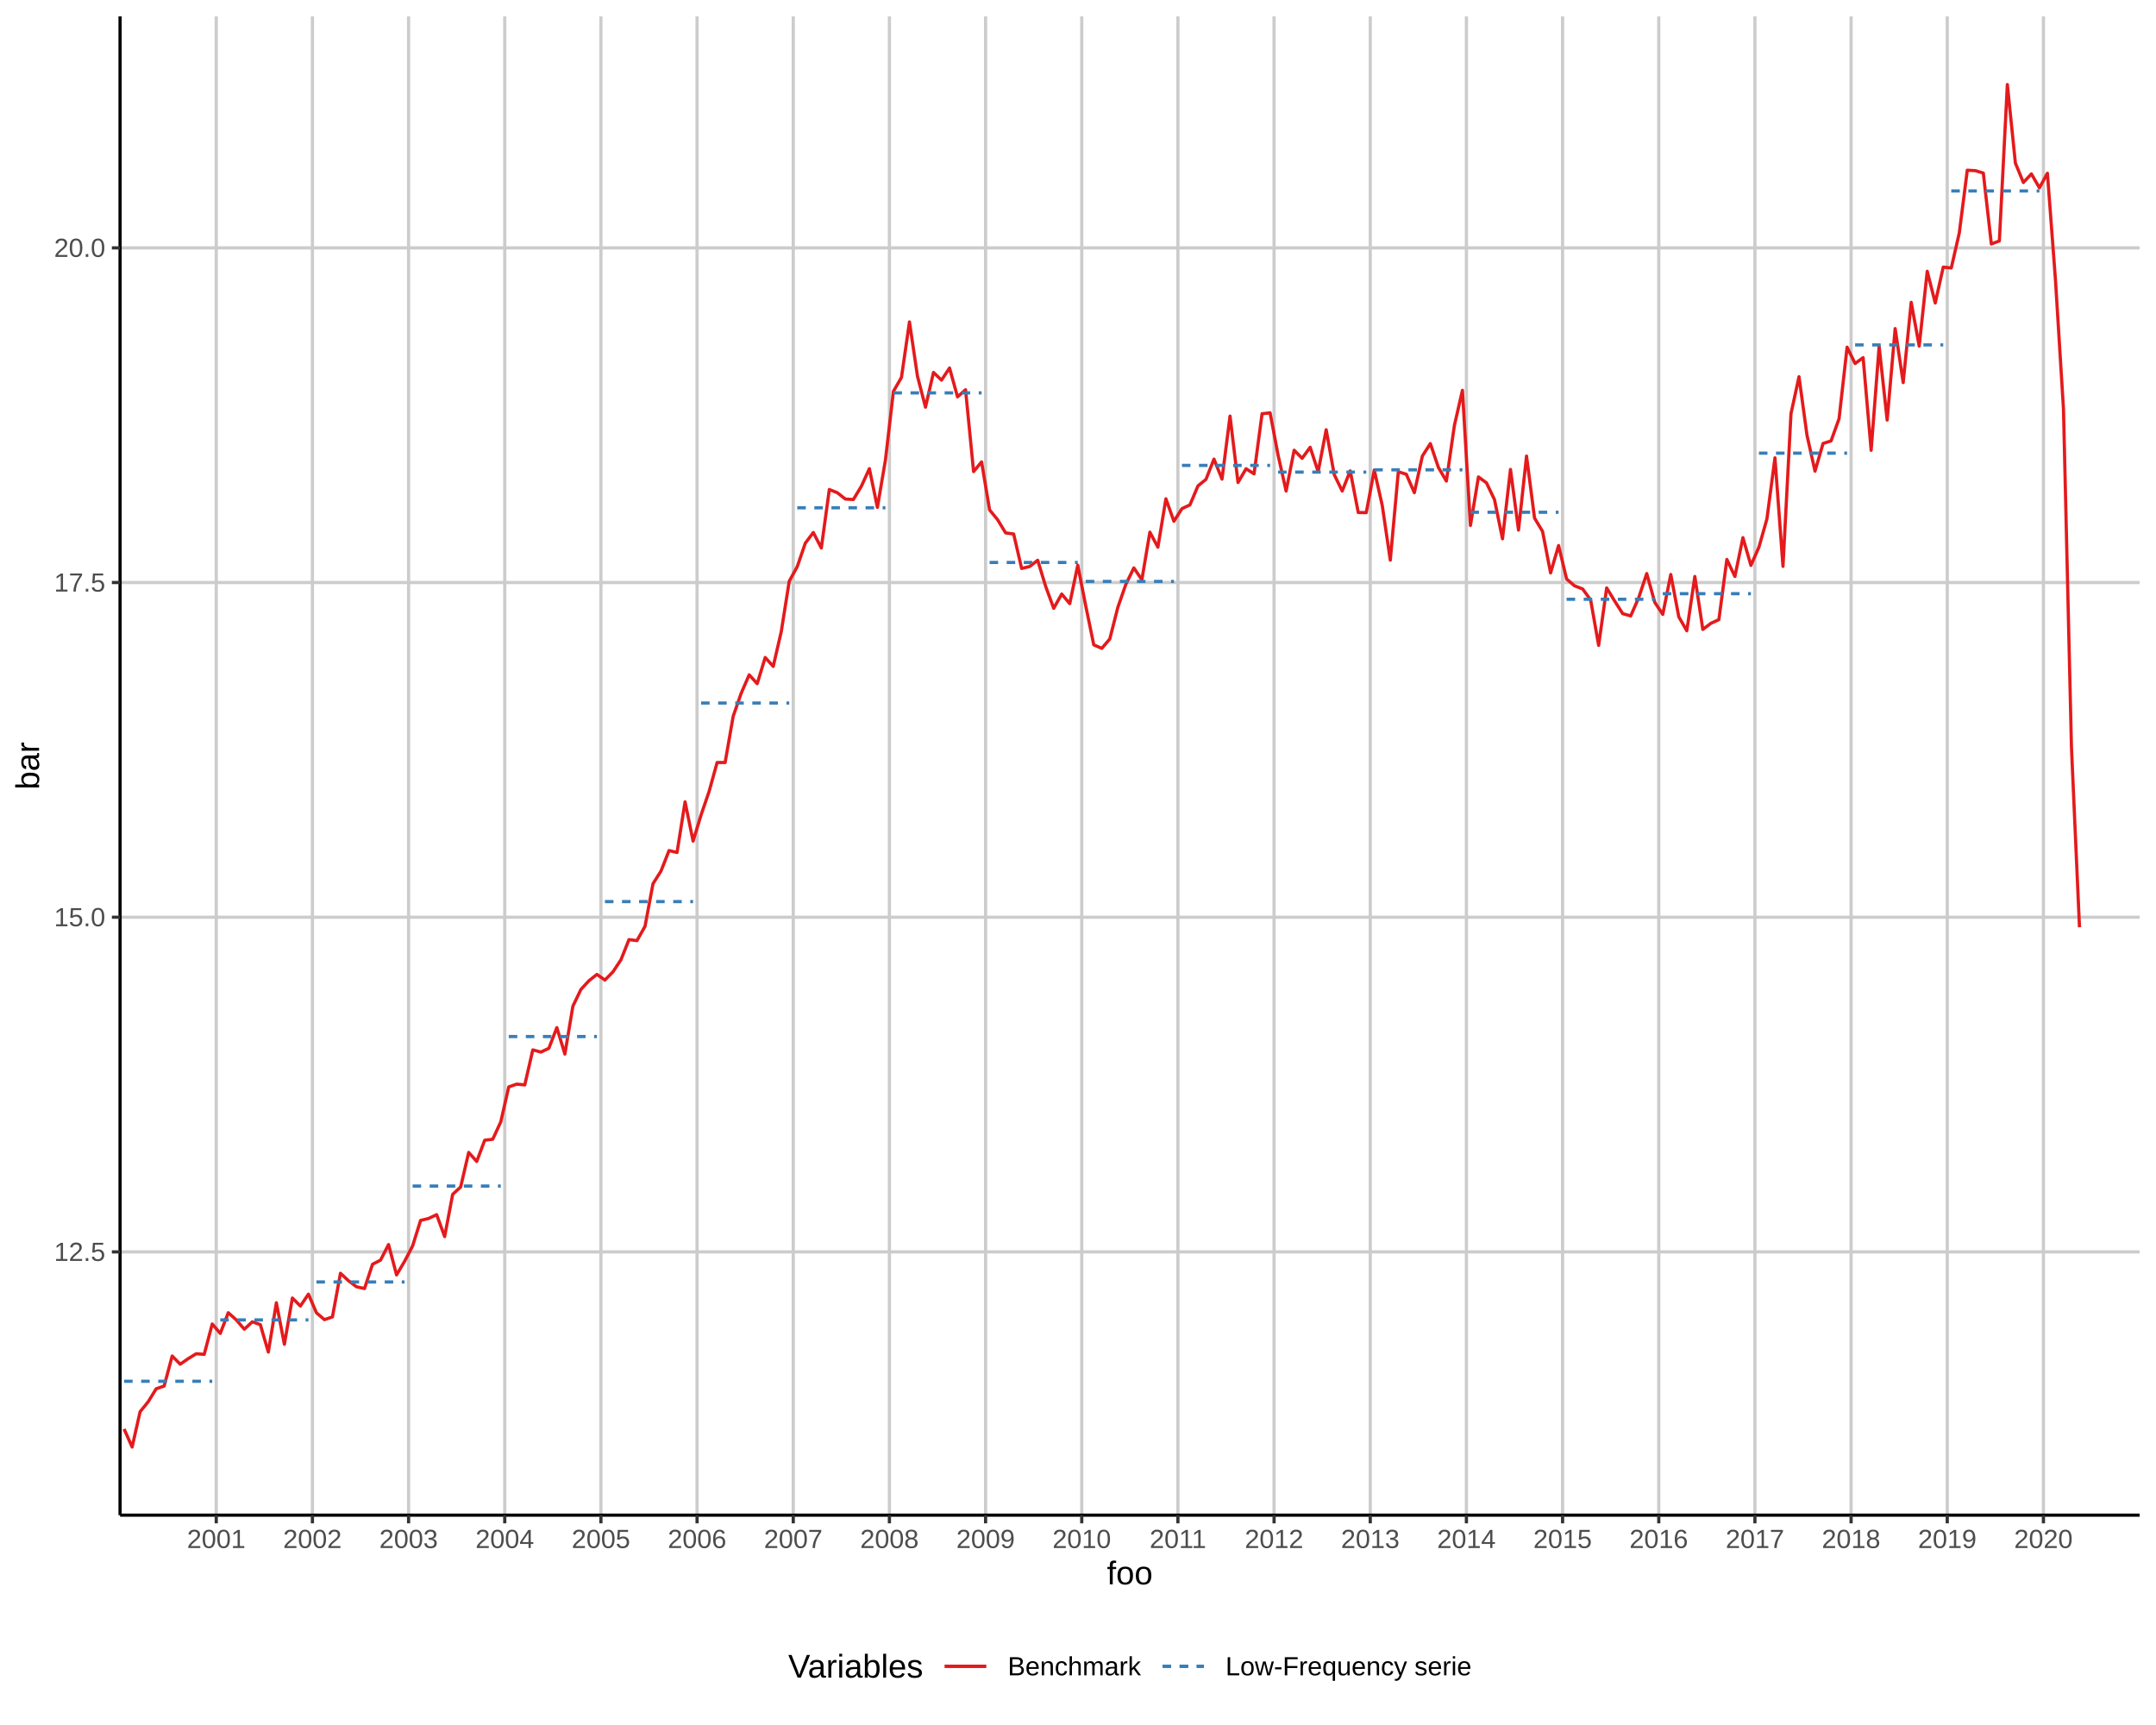
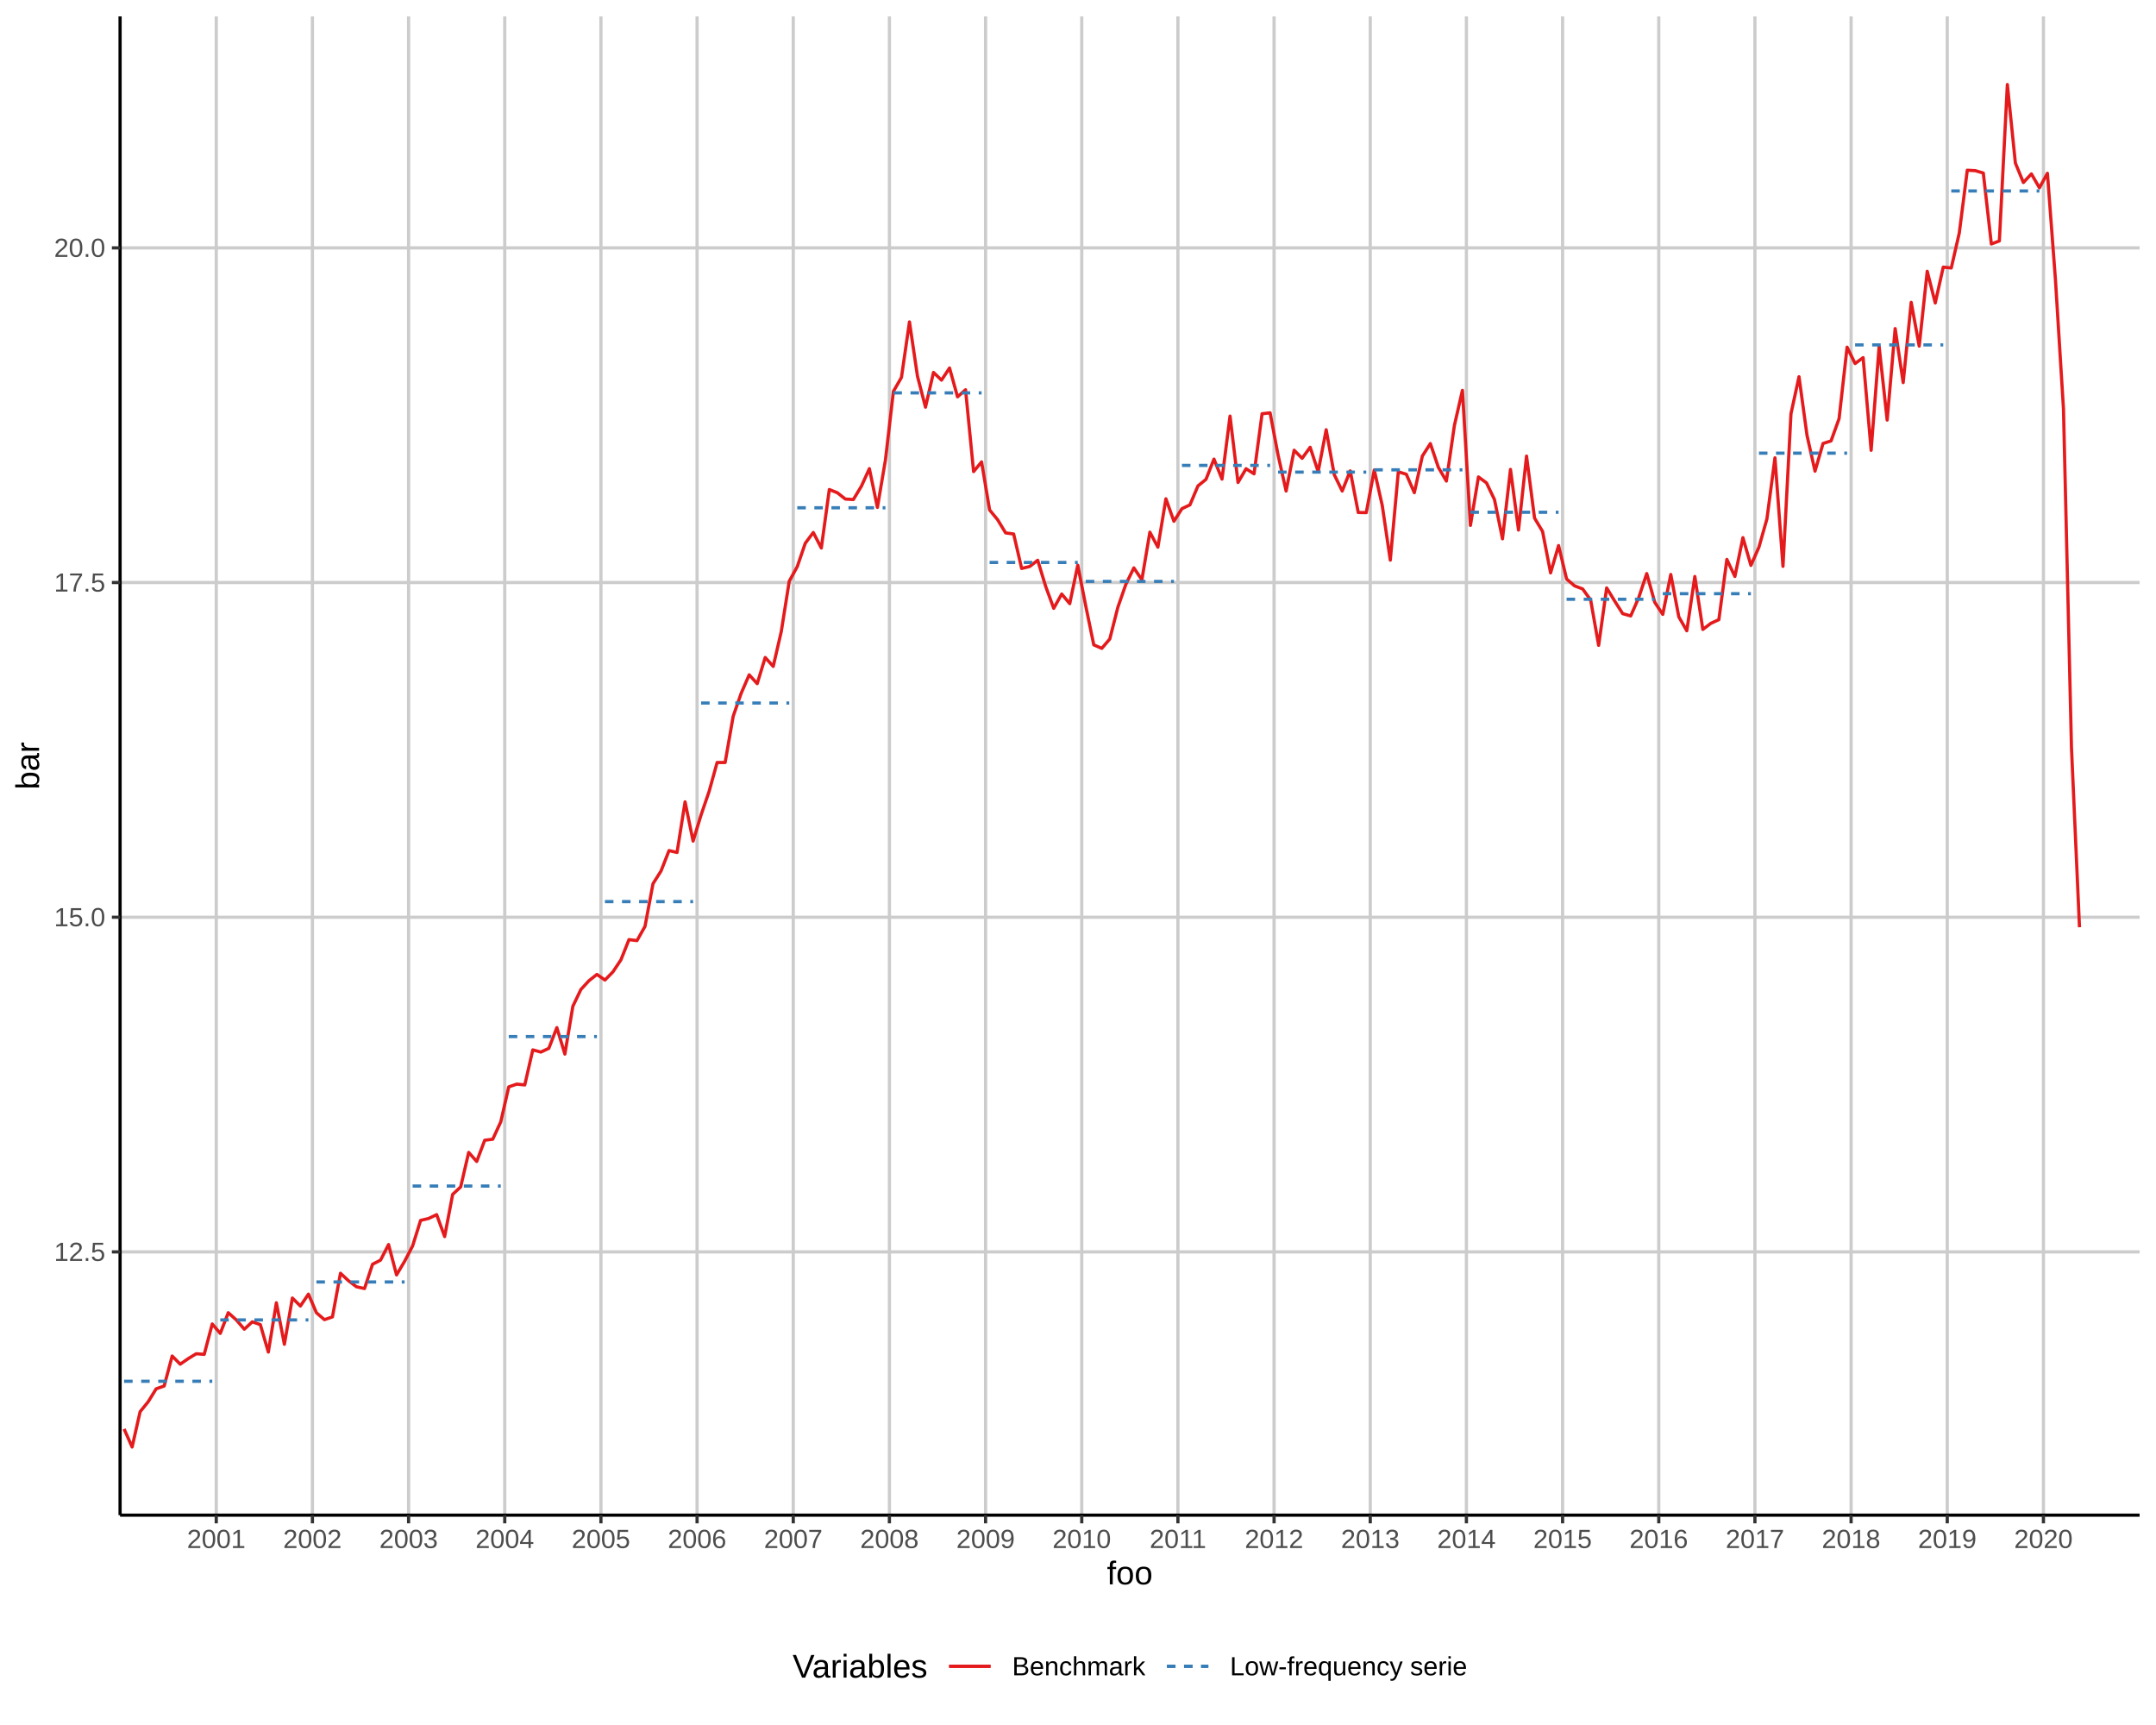
<svg xmlns="http://www.w3.org/2000/svg" viewBox="0 0 720.00 576.00">
  <defs>
    <style type="text/css">
    line, polyline, polygon, path, rect, circle {
      fill: none;
      stroke: #000000;
      stroke-linecap: round;
      stroke-linejoin: round;
      stroke-miterlimit: 10.00;
    }
  </style>
  </defs>
  <rect width="100%" height="100%" style="stroke: none; fill: #FFFFFF;" />
  <rect x="0.00" y="0.00" width="720.00" height="576.00" style="stroke-width: 1.07; stroke: #FFFFFF; fill: #FFFFFF;" />
  <defs>
    <clipPath id="cpNDAuMTB8NzE0LjUyfDUwNS45M3w1LjQ4">
      <rect x="40.10" y="5.48" width="674.42" height="500.45" />
    </clipPath>
  </defs>
  <rect x="40.10" y="5.48" width="674.42" height="500.45" style="stroke-width: 1.07; stroke: none; fill: #FFFFFF;" clip-path="url(#cpNDAuMTB8NzE0LjUyfDUwNS45M3w1LjQ4)" />
  <polyline points="40.10,418.02 714.52,418.02 " style="stroke-width: 1.07; stroke: #CCCCCC; stroke-linecap: butt;" clip-path="url(#cpNDAuMTB8NzE0LjUyfDUwNS45M3w1LjQ4)" />
  <polyline points="40.10,306.27 714.52,306.27 " style="stroke-width: 1.07; stroke: #CCCCCC; stroke-linecap: butt;" clip-path="url(#cpNDAuMTB8NzE0LjUyfDUwNS45M3w1LjQ4)" />
  <polyline points="40.10,194.52 714.52,194.52 " style="stroke-width: 1.07; stroke: #CCCCCC; stroke-linecap: butt;" clip-path="url(#cpNDAuMTB8NzE0LjUyfDUwNS45M3w1LjQ4)" />
  <polyline points="40.10,82.77 714.52,82.77 " style="stroke-width: 1.07; stroke: #CCCCCC; stroke-linecap: butt;" clip-path="url(#cpNDAuMTB8NzE0LjUyfDUwNS45M3w1LjQ4)" />
  <polyline points="72.22,505.93 72.22,5.48 " style="stroke-width: 1.07; stroke: #CCCCCC; stroke-linecap: butt;" clip-path="url(#cpNDAuMTB8NzE0LjUyfDUwNS45M3w1LjQ4)" />
  <polyline points="104.33,505.93 104.33,5.48 " style="stroke-width: 1.07; stroke: #CCCCCC; stroke-linecap: butt;" clip-path="url(#cpNDAuMTB8NzE0LjUyfDUwNS45M3w1LjQ4)" />
  <polyline points="136.45,505.93 136.45,5.48 " style="stroke-width: 1.07; stroke: #CCCCCC; stroke-linecap: butt;" clip-path="url(#cpNDAuMTB8NzE0LjUyfDUwNS45M3w1LjQ4)" />
  <polyline points="168.56,505.93 168.56,5.48 " style="stroke-width: 1.07; stroke: #CCCCCC; stroke-linecap: butt;" clip-path="url(#cpNDAuMTB8NzE0LjUyfDUwNS45M3w1LjQ4)" />
  <polyline points="200.68,505.93 200.68,5.48 " style="stroke-width: 1.07; stroke: #CCCCCC; stroke-linecap: butt;" clip-path="url(#cpNDAuMTB8NzE0LjUyfDUwNS45M3w1LjQ4)" />
  <polyline points="232.79,505.93 232.79,5.48 " style="stroke-width: 1.07; stroke: #CCCCCC; stroke-linecap: butt;" clip-path="url(#cpNDAuMTB8NzE0LjUyfDUwNS45M3w1LjQ4)" />
  <polyline points="264.91,505.93 264.91,5.48 " style="stroke-width: 1.07; stroke: #CCCCCC; stroke-linecap: butt;" clip-path="url(#cpNDAuMTB8NzE0LjUyfDUwNS45M3w1LjQ4)" />
  <polyline points="297.02,505.93 297.02,5.48 " style="stroke-width: 1.07; stroke: #CCCCCC; stroke-linecap: butt;" clip-path="url(#cpNDAuMTB8NzE0LjUyfDUwNS45M3w1LjQ4)" />
  <polyline points="329.14,505.93 329.14,5.48 " style="stroke-width: 1.07; stroke: #CCCCCC; stroke-linecap: butt;" clip-path="url(#cpNDAuMTB8NzE0LjUyfDUwNS45M3w1LjQ4)" />
  <polyline points="361.25,505.93 361.25,5.48 " style="stroke-width: 1.07; stroke: #CCCCCC; stroke-linecap: butt;" clip-path="url(#cpNDAuMTB8NzE0LjUyfDUwNS45M3w1LjQ4)" />
  <polyline points="393.37,505.93 393.37,5.48 " style="stroke-width: 1.07; stroke: #CCCCCC; stroke-linecap: butt;" clip-path="url(#cpNDAuMTB8NzE0LjUyfDUwNS45M3w1LjQ4)" />
  <polyline points="425.48,505.93 425.48,5.48 " style="stroke-width: 1.07; stroke: #CCCCCC; stroke-linecap: butt;" clip-path="url(#cpNDAuMTB8NzE0LjUyfDUwNS45M3w1LjQ4)" />
  <polyline points="457.60,505.93 457.60,5.48 " style="stroke-width: 1.07; stroke: #CCCCCC; stroke-linecap: butt;" clip-path="url(#cpNDAuMTB8NzE0LjUyfDUwNS45M3w1LjQ4)" />
  <polyline points="489.71,505.93 489.71,5.48 " style="stroke-width: 1.07; stroke: #CCCCCC; stroke-linecap: butt;" clip-path="url(#cpNDAuMTB8NzE0LjUyfDUwNS45M3w1LjQ4)" />
  <polyline points="521.83,505.93 521.83,5.48 " style="stroke-width: 1.07; stroke: #CCCCCC; stroke-linecap: butt;" clip-path="url(#cpNDAuMTB8NzE0LjUyfDUwNS45M3w1LjQ4)" />
  <polyline points="553.95,505.93 553.95,5.48 " style="stroke-width: 1.07; stroke: #CCCCCC; stroke-linecap: butt;" clip-path="url(#cpNDAuMTB8NzE0LjUyfDUwNS45M3w1LjQ4)" />
  <polyline points="586.06,505.93 586.06,5.48 " style="stroke-width: 1.07; stroke: #CCCCCC; stroke-linecap: butt;" clip-path="url(#cpNDAuMTB8NzE0LjUyfDUwNS45M3w1LjQ4)" />
  <polyline points="618.18,505.93 618.18,5.48 " style="stroke-width: 1.07; stroke: #CCCCCC; stroke-linecap: butt;" clip-path="url(#cpNDAuMTB8NzE0LjUyfDUwNS45M3w1LjQ4)" />
  <polyline points="650.29,505.93 650.29,5.48 " style="stroke-width: 1.07; stroke: #CCCCCC; stroke-linecap: butt;" clip-path="url(#cpNDAuMTB8NzE0LjUyfDUwNS45M3w1LjQ4)" />
  <polyline points="682.41,505.93 682.41,5.48 " style="stroke-width: 1.07; stroke: #CCCCCC; stroke-linecap: butt;" clip-path="url(#cpNDAuMTB8NzE0LjUyfDUwNS45M3w1LjQ4)" />
  <polyline points="41.44,477.15 44.12,483.18 46.79,471.39 49.47,468.09 52.15,463.74 54.82,462.81 57.50,452.79 60.18,455.52 62.85,453.67 65.53,452.03 68.20,452.24 70.88,442.09 73.56,445.24 76.23,438.33 78.91,440.73 81.59,443.84 84.26,441.37 86.94,442.31 89.61,451.47 92.29,435.02 94.97,448.87 97.64,433.43 100.32,436.10 103.00,432.13 105.67,438.35 108.35,440.65 111.02,439.73 113.70,425.16 116.38,427.66 119.05,429.67 121.73,430.26 124.41,422.15 127.08,420.78 129.76,415.57 132.43,425.71 135.11,421.18 137.79,416.04 140.46,407.51 143.14,406.86 145.82,405.59 148.49,412.91 151.17,398.81 153.84,396.34 156.52,384.81 159.20,387.83 161.87,380.74 164.55,380.41 167.23,374.61 169.90,362.92 172.58,362.00 175.25,362.27 177.93,350.57 180.61,351.30 183.28,350.05 185.96,343.14 188.64,351.97 191.31,336.00 193.99,330.40 196.66,327.50 199.34,325.37 202.02,327.25 204.69,324.52 207.37,320.48 210.05,313.75 212.72,314.08 215.40,309.33 218.07,295.09 220.75,290.84 223.43,284.02 226.10,284.65 228.78,267.75 231.46,280.86 234.13,272.10 236.81,264.27 239.48,254.61 242.16,254.61 244.84,239.20 247.51,231.51 250.19,225.34 252.87,228.28 255.54,219.54 258.22,222.52 260.90,210.91 263.57,194.07 266.25,189.20 268.92,181.40 271.60,177.81 274.28,182.98 276.95,163.46 279.63,164.53 282.31,166.64 284.98,166.80 287.66,162.36 290.33,156.49 293.01,169.43 295.69,153.62 298.36,130.68 301.04,126.03 303.72,107.49 306.39,125.62 309.07,135.96 311.74,124.36 314.42,126.93 317.10,122.88 319.77,132.51 322.45,130.14 325.13,157.47 327.80,154.23 330.48,170.28 333.15,173.53 335.83,177.94 338.51,178.31 341.18,189.82 343.86,189.16 346.54,187.08 349.21,195.82 351.89,203.13 354.56,198.35 357.24,201.57 359.92,188.73 362.59,202.34 365.27,215.33 367.95,216.49 370.62,213.36 373.30,202.81 375.97,195.14 378.65,189.63 381.33,193.59 384.00,177.70 386.68,182.71 389.36,166.56 392.03,174.06 394.71,169.85 397.38,168.59 400.06,162.25 402.74,160.07 405.41,153.30 408.09,159.98 410.77,138.94 413.44,161.11 416.12,156.52 418.79,158.22 421.47,138.16 424.15,137.85 426.82,151.99 429.50,163.96 432.18,150.34 434.85,153.04 437.53,149.35 440.20,157.51 442.88,143.50 445.56,158.46 448.23,163.96 450.91,157.23 453.59,171.13 456.26,171.18 458.94,156.95 461.61,168.82 464.29,187.04 466.97,157.53 469.64,158.36 472.32,164.51 475.00,152.29 477.67,148.12 480.35,156.07 483.02,160.64 485.70,142.06 488.38,130.34 491.05,175.44 493.73,159.26 496.41,161.23 499.08,166.81 501.76,179.92 504.43,156.75 507.11,176.99 509.79,152.29 512.46,172.98 515.14,177.45 517.82,191.29 520.49,182.17 523.17,193.34 525.84,195.63 528.52,196.65 531.20,200.34 533.87,215.49 536.55,196.31 539.23,200.70 541.90,204.91 544.58,205.66 547.25,199.58 549.93,191.52 552.61,201.12 555.28,205.15 557.96,191.83 560.64,205.98 563.31,210.62 565.99,192.50 568.66,210.18 571.34,208.14 574.02,206.91 576.69,186.80 579.37,192.49 582.05,179.53 584.72,188.79 587.40,182.70 590.07,173.26 592.75,152.88 595.43,189.11 598.10,138.14 600.78,125.80 603.46,145.40 606.13,157.33 608.81,148.08 611.48,147.23 614.16,139.81 616.84,115.93 619.51,121.39 622.19,119.42 624.87,150.36 627.54,115.70 630.22,140.26 632.89,109.72 635.57,127.75 638.25,100.95 640.92,115.57 643.60,90.58 646.28,101.17 648.95,89.20 651.63,89.48 654.30,77.83 656.98,56.84 659.66,56.99 662.33,57.78 665.01,81.46 667.69,80.46 670.36,28.23 673.04,54.44 675.71,60.94 678.39,58.07 681.07,62.71 683.74,57.86 686.42,93.39 689.10,136.52 691.77,249.60 694.45,309.62 " style="stroke-width: 1.07; stroke: #E41A1C; stroke-linecap: butt;" clip-path="url(#cpNDAuMTB8NzE0LjUyfDUwNS45M3w1LjQ4)" />
  <polyline points="41.44,461.23 44.12,461.23 46.79,461.23 49.47,461.23 52.15,461.23 54.82,461.23 57.50,461.23 60.18,461.23 62.85,461.23 65.53,461.23 68.20,461.23 70.88,461.23 " style="stroke-width: 1.07; stroke: #377EB8; stroke-dasharray: 2.85,2.85; stroke-linecap: butt;" clip-path="url(#cpNDAuMTB8NzE0LjUyfDUwNS45M3w1LjQ4)" />
  <polyline points="73.56,440.74 76.23,440.74 78.91,440.74 81.59,440.74 84.26,440.74 86.94,440.74 89.61,440.74 92.29,440.74 94.97,440.74 97.64,440.74 100.32,440.74 103.00,440.74 " style="stroke-width: 1.07; stroke: #377EB8; stroke-dasharray: 2.85,2.85; stroke-linecap: butt;" clip-path="url(#cpNDAuMTB8NzE0LjUyfDUwNS45M3w1LjQ4)" />
  <polyline points="105.67,428.07 108.35,428.07 111.02,428.07 113.70,428.07 116.38,428.07 119.05,428.07 121.73,428.07 124.41,428.07 127.08,428.07 129.76,428.07 132.43,428.07 135.11,428.07 " style="stroke-width: 1.07; stroke: #377EB8; stroke-dasharray: 2.85,2.85; stroke-linecap: butt;" clip-path="url(#cpNDAuMTB8NzE0LjUyfDUwNS45M3w1LjQ4)" />
  <polyline points="137.79,396.04 140.46,396.04 143.14,396.04 145.82,396.04 148.49,396.04 151.17,396.04 153.84,396.04 156.52,396.04 159.20,396.04 161.87,396.04 164.55,396.04 167.23,396.04 " style="stroke-width: 1.07; stroke: #377EB8; stroke-dasharray: 2.85,2.85; stroke-linecap: butt;" clip-path="url(#cpNDAuMTB8NzE0LjUyfDUwNS45M3w1LjQ4)" />
  <polyline points="169.90,346.12 172.58,346.12 175.25,346.12 177.93,346.12 180.61,346.12 183.28,346.12 185.96,346.12 188.64,346.12 191.31,346.12 193.99,346.12 196.66,346.12 199.34,346.12 " style="stroke-width: 1.07; stroke: #377EB8; stroke-dasharray: 2.85,2.85; stroke-linecap: butt;" clip-path="url(#cpNDAuMTB8NzE0LjUyfDUwNS45M3w1LjQ4)" />
  <polyline points="202.02,301.05 204.69,301.05 207.37,301.05 210.05,301.05 212.72,301.05 215.40,301.05 218.07,301.05 220.75,301.05 223.43,301.05 226.10,301.05 228.78,301.05 231.46,301.05 " style="stroke-width: 1.07; stroke: #377EB8; stroke-dasharray: 2.85,2.85; stroke-linecap: butt;" clip-path="url(#cpNDAuMTB8NzE0LjUyfDUwNS45M3w1LjQ4)" />
  <polyline points="234.13,234.75 236.81,234.75 239.48,234.75 242.16,234.75 244.84,234.75 247.51,234.75 250.19,234.75 252.87,234.75 255.54,234.75 258.22,234.75 260.90,234.75 263.57,234.75 " style="stroke-width: 1.07; stroke: #377EB8; stroke-dasharray: 2.85,2.85; stroke-linecap: butt;" clip-path="url(#cpNDAuMTB8NzE0LjUyfDUwNS45M3w1LjQ4)" />
  <polyline points="266.25,169.56 268.92,169.56 271.60,169.56 274.28,169.56 276.95,169.56 279.63,169.56 282.31,169.56 284.98,169.56 287.66,169.56 290.33,169.56 293.01,169.56 295.69,169.56 " style="stroke-width: 1.07; stroke: #377EB8; stroke-dasharray: 2.85,2.85; stroke-linecap: butt;" clip-path="url(#cpNDAuMTB8NzE0LjUyfDUwNS45M3w1LjQ4)" />
  <polyline points="298.36,131.19 301.04,131.19 303.72,131.19 306.39,131.19 309.07,131.19 311.74,131.19 314.42,131.19 317.10,131.19 319.77,131.19 322.45,131.19 325.13,131.19 327.80,131.19 " style="stroke-width: 1.07; stroke: #377EB8; stroke-dasharray: 2.85,2.85; stroke-linecap: butt;" clip-path="url(#cpNDAuMTB8NzE0LjUyfDUwNS45M3w1LjQ4)" />
  <polyline points="330.48,187.81 333.15,187.81 335.83,187.81 338.51,187.81 341.18,187.81 343.86,187.81 346.54,187.81 349.21,187.81 351.89,187.81 354.56,187.81 357.24,187.81 359.92,187.81 " style="stroke-width: 1.07; stroke: #377EB8; stroke-dasharray: 2.85,2.85; stroke-linecap: butt;" clip-path="url(#cpNDAuMTB8NzE0LjUyfDUwNS45M3w1LjQ4)" />
  <polyline points="362.59,194.14 365.27,194.14 367.95,194.14 370.62,194.14 373.30,194.14 375.97,194.14 378.65,194.14 381.33,194.14 384.00,194.14 386.68,194.14 389.36,194.14 392.03,194.14 " style="stroke-width: 1.07; stroke: #377EB8; stroke-dasharray: 2.85,2.85; stroke-linecap: butt;" clip-path="url(#cpNDAuMTB8NzE0LjUyfDUwNS45M3w1LjQ4)" />
  <polyline points="394.71,155.40 397.38,155.40 400.06,155.40 402.74,155.40 405.41,155.40 408.09,155.40 410.77,155.40 413.44,155.40 416.12,155.40 418.79,155.40 421.47,155.40 424.15,155.40 " style="stroke-width: 1.07; stroke: #377EB8; stroke-dasharray: 2.85,2.85; stroke-linecap: butt;" clip-path="url(#cpNDAuMTB8NzE0LjUyfDUwNS45M3w1LjQ4)" />
  <polyline points="426.82,157.64 429.50,157.64 432.18,157.64 434.85,157.64 437.53,157.64 440.20,157.64 442.88,157.64 445.56,157.64 448.23,157.64 450.91,157.64 453.59,157.64 456.26,157.64 " style="stroke-width: 1.07; stroke: #377EB8; stroke-dasharray: 2.85,2.85; stroke-linecap: butt;" clip-path="url(#cpNDAuMTB8NzE0LjUyfDUwNS45M3w1LjQ4)" />
  <polyline points="458.94,156.89 461.61,156.89 464.29,156.89 466.97,156.89 469.64,156.89 472.32,156.89 475.00,156.89 477.67,156.89 480.35,156.89 483.02,156.89 485.70,156.89 488.38,156.89 " style="stroke-width: 1.07; stroke: #377EB8; stroke-dasharray: 2.85,2.85; stroke-linecap: butt;" clip-path="url(#cpNDAuMTB8NzE0LjUyfDUwNS45M3w1LjQ4)" />
  <polyline points="491.05,171.05 493.73,171.05 496.41,171.05 499.08,171.05 501.76,171.05 504.43,171.05 507.11,171.05 509.79,171.05 512.46,171.05 515.14,171.05 517.82,171.05 520.49,171.05 " style="stroke-width: 1.07; stroke: #377EB8; stroke-dasharray: 2.85,2.85; stroke-linecap: butt;" clip-path="url(#cpNDAuMTB8NzE0LjUyfDUwNS45M3w1LjQ4)" />
  <polyline points="523.17,200.10 525.84,200.10 528.52,200.10 531.20,200.10 533.87,200.10 536.55,200.10 539.23,200.10 541.90,200.10 544.58,200.10 547.25,200.10 549.93,200.10 552.61,200.10 " style="stroke-width: 1.07; stroke: #377EB8; stroke-dasharray: 2.85,2.85; stroke-linecap: butt;" clip-path="url(#cpNDAuMTB8NzE0LjUyfDUwNS45M3w1LjQ4)" />
  <polyline points="555.28,198.24 557.96,198.24 560.64,198.24 563.31,198.24 565.99,198.24 568.66,198.24 571.34,198.24 574.02,198.24 576.69,198.24 579.37,198.24 582.05,198.24 584.72,198.24 " style="stroke-width: 1.07; stroke: #377EB8; stroke-dasharray: 2.85,2.85; stroke-linecap: butt;" clip-path="url(#cpNDAuMTB8NzE0LjUyfDUwNS45M3w1LjQ4)" />
  <polyline points="587.40,151.31 590.07,151.31 592.75,151.31 595.43,151.31 598.10,151.31 600.78,151.31 603.46,151.31 606.13,151.31 608.81,151.31 611.48,151.31 614.16,151.31 616.84,151.31 " style="stroke-width: 1.07; stroke: #377EB8; stroke-dasharray: 2.85,2.85; stroke-linecap: butt;" clip-path="url(#cpNDAuMTB8NzE0LjUyfDUwNS45M3w1LjQ4)" />
  <polyline points="619.51,115.17 622.19,115.17 624.87,115.17 627.54,115.17 630.22,115.17 632.89,115.17 635.57,115.17 638.25,115.17 640.92,115.17 643.60,115.17 646.28,115.17 648.95,115.17 " style="stroke-width: 1.07; stroke: #377EB8; stroke-dasharray: 2.85,2.85; stroke-linecap: butt;" clip-path="url(#cpNDAuMTB8NzE0LjUyfDUwNS45M3w1LjQ4)" />
  <polyline points="651.63,63.77 654.30,63.77 656.98,63.77 659.66,63.77 662.33,63.77 665.01,63.77 667.69,63.77 670.36,63.77 673.04,63.77 675.71,63.77 678.39,63.77 681.07,63.77 " style="stroke-width: 1.07; stroke: #377EB8; stroke-dasharray: 2.85,2.85; stroke-linecap: butt;" clip-path="url(#cpNDAuMTB8NzE0LjUyfDUwNS45M3w1LjQ4)" />
  <defs>
    <clipPath id="cpMC4wMHw3MjAuMDB8NTc2LjAwfDAuMDA=">
      <rect x="0.00" y="0.00" width="720.00" height="576.00" />
    </clipPath>
  </defs>
  <polyline points="40.10,505.93 40.10,5.48 " style="stroke-width: 1.07; stroke-linecap: butt;" clip-path="url(#cpMC4wMHw3MjAuMDB8NTc2LjAwfDAuMDA=)" />
  <g clip-path="url(#cpMC4wMHw3MjAuMDB8NTc2LjAwfDAuMDA=)">
    <text x="18.06" y="421.04" style="font-size: 8.80px; fill: #4D4D4D; font-family: Liberation Sans;" textLength="17.11px" lengthAdjust="spacingAndGlyphs">12.5</text>
  </g>
  <g clip-path="url(#cpMC4wMHw3MjAuMDB8NTc2LjAwfDAuMDA=)">
    <text x="18.06" y="309.29" style="font-size: 8.80px; fill: #4D4D4D; font-family: Liberation Sans;" textLength="17.11px" lengthAdjust="spacingAndGlyphs">15.0</text>
  </g>
  <g clip-path="url(#cpMC4wMHw3MjAuMDB8NTc2LjAwfDAuMDA=)">
    <text x="18.06" y="197.54" style="font-size: 8.80px; fill: #4D4D4D; font-family: Liberation Sans;" textLength="17.11px" lengthAdjust="spacingAndGlyphs">17.5</text>
  </g>
  <g clip-path="url(#cpMC4wMHw3MjAuMDB8NTc2LjAwfDAuMDA=)">
    <text x="18.06" y="85.79" style="font-size: 8.80px; fill: #4D4D4D; font-family: Liberation Sans;" textLength="17.11px" lengthAdjust="spacingAndGlyphs">20.0</text>
  </g>
  <polyline points="37.36,418.02 40.10,418.02 " style="stroke-width: 1.07; stroke: #333333; stroke-linecap: butt;" clip-path="url(#cpMC4wMHw3MjAuMDB8NTc2LjAwfDAuMDA=)" />
  <polyline points="37.36,306.27 40.10,306.27 " style="stroke-width: 1.07; stroke: #333333; stroke-linecap: butt;" clip-path="url(#cpMC4wMHw3MjAuMDB8NTc2LjAwfDAuMDA=)" />
  <polyline points="37.36,194.52 40.10,194.52 " style="stroke-width: 1.07; stroke: #333333; stroke-linecap: butt;" clip-path="url(#cpMC4wMHw3MjAuMDB8NTc2LjAwfDAuMDA=)" />
  <polyline points="37.36,82.77 40.10,82.77 " style="stroke-width: 1.07; stroke: #333333; stroke-linecap: butt;" clip-path="url(#cpMC4wMHw3MjAuMDB8NTc2LjAwfDAuMDA=)" />
  <polyline points="40.10,505.93 714.52,505.93 " style="stroke-width: 1.07; stroke-linecap: butt;" clip-path="url(#cpMC4wMHw3MjAuMDB8NTc2LjAwfDAuMDA=)" />
  <polyline points="72.22,508.67 72.22,505.93 " style="stroke-width: 1.07; stroke: #333333; stroke-linecap: butt;" clip-path="url(#cpMC4wMHw3MjAuMDB8NTc2LjAwfDAuMDA=)" />
  <polyline points="104.33,508.67 104.33,505.93 " style="stroke-width: 1.07; stroke: #333333; stroke-linecap: butt;" clip-path="url(#cpMC4wMHw3MjAuMDB8NTc2LjAwfDAuMDA=)" />
  <polyline points="136.45,508.67 136.45,505.93 " style="stroke-width: 1.07; stroke: #333333; stroke-linecap: butt;" clip-path="url(#cpMC4wMHw3MjAuMDB8NTc2LjAwfDAuMDA=)" />
  <polyline points="168.56,508.67 168.56,505.93 " style="stroke-width: 1.07; stroke: #333333; stroke-linecap: butt;" clip-path="url(#cpMC4wMHw3MjAuMDB8NTc2LjAwfDAuMDA=)" />
  <polyline points="200.68,508.67 200.68,505.93 " style="stroke-width: 1.07; stroke: #333333; stroke-linecap: butt;" clip-path="url(#cpMC4wMHw3MjAuMDB8NTc2LjAwfDAuMDA=)" />
  <polyline points="232.79,508.67 232.79,505.93 " style="stroke-width: 1.07; stroke: #333333; stroke-linecap: butt;" clip-path="url(#cpMC4wMHw3MjAuMDB8NTc2LjAwfDAuMDA=)" />
  <polyline points="264.91,508.67 264.91,505.93 " style="stroke-width: 1.07; stroke: #333333; stroke-linecap: butt;" clip-path="url(#cpMC4wMHw3MjAuMDB8NTc2LjAwfDAuMDA=)" />
  <polyline points="297.02,508.67 297.02,505.93 " style="stroke-width: 1.07; stroke: #333333; stroke-linecap: butt;" clip-path="url(#cpMC4wMHw3MjAuMDB8NTc2LjAwfDAuMDA=)" />
  <polyline points="329.14,508.67 329.14,505.93 " style="stroke-width: 1.07; stroke: #333333; stroke-linecap: butt;" clip-path="url(#cpMC4wMHw3MjAuMDB8NTc2LjAwfDAuMDA=)" />
  <polyline points="361.25,508.67 361.25,505.93 " style="stroke-width: 1.07; stroke: #333333; stroke-linecap: butt;" clip-path="url(#cpMC4wMHw3MjAuMDB8NTc2LjAwfDAuMDA=)" />
  <polyline points="393.37,508.67 393.37,505.93 " style="stroke-width: 1.07; stroke: #333333; stroke-linecap: butt;" clip-path="url(#cpMC4wMHw3MjAuMDB8NTc2LjAwfDAuMDA=)" />
  <polyline points="425.48,508.67 425.48,505.93 " style="stroke-width: 1.07; stroke: #333333; stroke-linecap: butt;" clip-path="url(#cpMC4wMHw3MjAuMDB8NTc2LjAwfDAuMDA=)" />
  <polyline points="457.60,508.67 457.60,505.93 " style="stroke-width: 1.07; stroke: #333333; stroke-linecap: butt;" clip-path="url(#cpMC4wMHw3MjAuMDB8NTc2LjAwfDAuMDA=)" />
  <polyline points="489.71,508.67 489.71,505.93 " style="stroke-width: 1.07; stroke: #333333; stroke-linecap: butt;" clip-path="url(#cpMC4wMHw3MjAuMDB8NTc2LjAwfDAuMDA=)" />
  <polyline points="521.83,508.67 521.83,505.93 " style="stroke-width: 1.07; stroke: #333333; stroke-linecap: butt;" clip-path="url(#cpMC4wMHw3MjAuMDB8NTc2LjAwfDAuMDA=)" />
  <polyline points="553.95,508.67 553.95,505.93 " style="stroke-width: 1.07; stroke: #333333; stroke-linecap: butt;" clip-path="url(#cpMC4wMHw3MjAuMDB8NTc2LjAwfDAuMDA=)" />
  <polyline points="586.06,508.67 586.06,505.93 " style="stroke-width: 1.07; stroke: #333333; stroke-linecap: butt;" clip-path="url(#cpMC4wMHw3MjAuMDB8NTc2LjAwfDAuMDA=)" />
  <polyline points="618.18,508.67 618.18,505.93 " style="stroke-width: 1.07; stroke: #333333; stroke-linecap: butt;" clip-path="url(#cpMC4wMHw3MjAuMDB8NTc2LjAwfDAuMDA=)" />
  <polyline points="650.29,508.67 650.29,505.93 " style="stroke-width: 1.07; stroke: #333333; stroke-linecap: butt;" clip-path="url(#cpMC4wMHw3MjAuMDB8NTc2LjAwfDAuMDA=)" />
  <polyline points="682.41,508.67 682.41,505.93 " style="stroke-width: 1.07; stroke: #333333; stroke-linecap: butt;" clip-path="url(#cpMC4wMHw3MjAuMDB8NTc2LjAwfDAuMDA=)" />
  <g clip-path="url(#cpMC4wMHw3MjAuMDB8NTc2LjAwfDAuMDA=)">
    <text x="62.44" y="516.91" style="font-size: 8.80px; fill: #4D4D4D; font-family: Liberation Sans;" textLength="19.56px" lengthAdjust="spacingAndGlyphs">2001</text>
  </g>
  <g clip-path="url(#cpMC4wMHw3MjAuMDB8NTc2LjAwfDAuMDA=)">
    <text x="94.55" y="516.91" style="font-size: 8.80px; fill: #4D4D4D; font-family: Liberation Sans;" textLength="19.56px" lengthAdjust="spacingAndGlyphs">2002</text>
  </g>
  <g clip-path="url(#cpMC4wMHw3MjAuMDB8NTc2LjAwfDAuMDA=)">
    <text x="126.67" y="516.91" style="font-size: 8.80px; fill: #4D4D4D; font-family: Liberation Sans;" textLength="19.56px" lengthAdjust="spacingAndGlyphs">2003</text>
  </g>
  <g clip-path="url(#cpMC4wMHw3MjAuMDB8NTc2LjAwfDAuMDA=)">
    <text x="158.78" y="516.91" style="font-size: 8.80px; fill: #4D4D4D; font-family: Liberation Sans;" textLength="19.56px" lengthAdjust="spacingAndGlyphs">2004</text>
  </g>
  <g clip-path="url(#cpMC4wMHw3MjAuMDB8NTc2LjAwfDAuMDA=)">
    <text x="190.90" y="516.91" style="font-size: 8.80px; fill: #4D4D4D; font-family: Liberation Sans;" textLength="19.56px" lengthAdjust="spacingAndGlyphs">2005</text>
  </g>
  <g clip-path="url(#cpMC4wMHw3MjAuMDB8NTc2LjAwfDAuMDA=)">
    <text x="223.01" y="516.91" style="font-size: 8.80px; fill: #4D4D4D; font-family: Liberation Sans;" textLength="19.56px" lengthAdjust="spacingAndGlyphs">2006</text>
  </g>
  <g clip-path="url(#cpMC4wMHw3MjAuMDB8NTc2LjAwfDAuMDA=)">
    <text x="255.13" y="516.91" style="font-size: 8.80px; fill: #4D4D4D; font-family: Liberation Sans;" textLength="19.56px" lengthAdjust="spacingAndGlyphs">2007</text>
  </g>
  <g clip-path="url(#cpMC4wMHw3MjAuMDB8NTc2LjAwfDAuMDA=)">
    <text x="287.24" y="516.91" style="font-size: 8.80px; fill: #4D4D4D; font-family: Liberation Sans;" textLength="19.56px" lengthAdjust="spacingAndGlyphs">2008</text>
  </g>
  <g clip-path="url(#cpMC4wMHw3MjAuMDB8NTc2LjAwfDAuMDA=)">
    <text x="319.36" y="516.91" style="font-size: 8.80px; fill: #4D4D4D; font-family: Liberation Sans;" textLength="19.56px" lengthAdjust="spacingAndGlyphs">2009</text>
  </g>
  <g clip-path="url(#cpMC4wMHw3MjAuMDB8NTc2LjAwfDAuMDA=)">
    <text x="351.47" y="516.91" style="font-size: 8.80px; fill: #4D4D4D; font-family: Liberation Sans;" textLength="19.56px" lengthAdjust="spacingAndGlyphs">2010</text>
  </g>
  <g clip-path="url(#cpMC4wMHw3MjAuMDB8NTc2LjAwfDAuMDA=)">
    <text x="383.92" y="516.91" style="font-size: 8.80px; fill: #4D4D4D; font-family: Liberation Sans;" textLength="18.91px" lengthAdjust="spacingAndGlyphs">2011</text>
  </g>
  <g clip-path="url(#cpMC4wMHw3MjAuMDB8NTc2LjAwfDAuMDA=)">
    <text x="415.70" y="516.91" style="font-size: 8.80px; fill: #4D4D4D; font-family: Liberation Sans;" textLength="19.56px" lengthAdjust="spacingAndGlyphs">2012</text>
  </g>
  <g clip-path="url(#cpMC4wMHw3MjAuMDB8NTc2LjAwfDAuMDA=)">
    <text x="447.82" y="516.91" style="font-size: 8.80px; fill: #4D4D4D; font-family: Liberation Sans;" textLength="19.56px" lengthAdjust="spacingAndGlyphs">2013</text>
  </g>
  <g clip-path="url(#cpMC4wMHw3MjAuMDB8NTc2LjAwfDAuMDA=)">
    <text x="479.93" y="516.91" style="font-size: 8.80px; fill: #4D4D4D; font-family: Liberation Sans;" textLength="19.56px" lengthAdjust="spacingAndGlyphs">2014</text>
  </g>
  <g clip-path="url(#cpMC4wMHw3MjAuMDB8NTc2LjAwfDAuMDA=)">
    <text x="512.05" y="516.91" style="font-size: 8.80px; fill: #4D4D4D; font-family: Liberation Sans;" textLength="19.56px" lengthAdjust="spacingAndGlyphs">2015</text>
  </g>
  <g clip-path="url(#cpMC4wMHw3MjAuMDB8NTc2LjAwfDAuMDA=)">
    <text x="544.16" y="516.91" style="font-size: 8.80px; fill: #4D4D4D; font-family: Liberation Sans;" textLength="19.56px" lengthAdjust="spacingAndGlyphs">2016</text>
  </g>
  <g clip-path="url(#cpMC4wMHw3MjAuMDB8NTc2LjAwfDAuMDA=)">
    <text x="576.28" y="516.91" style="font-size: 8.80px; fill: #4D4D4D; font-family: Liberation Sans;" textLength="19.56px" lengthAdjust="spacingAndGlyphs">2017</text>
  </g>
  <g clip-path="url(#cpMC4wMHw3MjAuMDB8NTc2LjAwfDAuMDA=)">
    <text x="608.39" y="516.91" style="font-size: 8.80px; fill: #4D4D4D; font-family: Liberation Sans;" textLength="19.56px" lengthAdjust="spacingAndGlyphs">2018</text>
  </g>
  <g clip-path="url(#cpMC4wMHw3MjAuMDB8NTc2LjAwfDAuMDA=)">
    <text x="640.51" y="516.91" style="font-size: 8.80px; fill: #4D4D4D; font-family: Liberation Sans;" textLength="19.56px" lengthAdjust="spacingAndGlyphs">2019</text>
  </g>
  <g clip-path="url(#cpMC4wMHw3MjAuMDB8NTc2LjAwfDAuMDA=)">
    <text x="672.62" y="516.91" style="font-size: 8.80px; fill: #4D4D4D; font-family: Liberation Sans;" textLength="19.56px" lengthAdjust="spacingAndGlyphs">2020</text>
  </g>
  <g clip-path="url(#cpMC4wMHw3MjAuMDB8NTc2LjAwfDAuMDA=)">
    <text x="369.66" y="529.04" style="font-size: 11.00px; font-family: Liberation Sans;" textLength="15.31px" lengthAdjust="spacingAndGlyphs">foo</text>
  </g>
  <g clip-path="url(#cpMC4wMHw3MjAuMDB8NTc2LjAwfDAuMDA=)">
    <text transform="translate(13.04,263.66) rotate(-90)" style="font-size: 11.00px; font-family: Liberation Sans;" textLength="15.91px" lengthAdjust="spacingAndGlyphs">bar</text>
  </g>
-   <rect x="257.75" y="542.28" width="239.12" height="28.24" style="stroke-width: 1.07; stroke: none; fill: #FFFFFF;" clip-path="url(#cpMC4wMHw3MjAuMDB8NTc2LjAwfDAuMDA=)" />
+   <rect x="259.22" y="542.28" width="236.19" height="28.24" style="stroke-width: 1.07; stroke: none; fill: #FFFFFF;" clip-path="url(#cpMC4wMHw3MjAuMDB8NTc2LjAwfDAuMDA=)" />
  <g clip-path="url(#cpMC4wMHw3MjAuMDB8NTc2LjAwfDAuMDA=)">
-     <text x="263.23" y="560.18" style="font-size: 11.00px; font-family: Liberation Sans;" textLength="45.06px" lengthAdjust="spacingAndGlyphs">Variables</text>
+     <text x="264.70" y="560.18" style="font-size: 11.00px; font-family: Liberation Sans;" textLength="45.06px" lengthAdjust="spacingAndGlyphs">Variables</text>
  </g>
-   <line x1="315.50" y1="556.40" x2="329.32" y2="556.40" style="stroke-width: 1.07; stroke: #E41A1C; stroke-linecap: butt;" clip-path="url(#cpMC4wMHw3MjAuMDB8NTc2LjAwfDAuMDA=)" />
-   <line x1="315.50" y1="556.40" x2="329.32" y2="556.40" style="stroke-width: 1.07; stroke: #E41A1C; stroke-linecap: butt;" clip-path="url(#cpMC4wMHw3MjAuMDB8NTc2LjAwfDAuMDA=)" />
-   <line x1="388.24" y1="556.40" x2="402.06" y2="556.40" style="stroke-width: 1.07; stroke: #377EB8; stroke-dasharray: 2.85,2.85; stroke-linecap: butt;" clip-path="url(#cpMC4wMHw3MjAuMDB8NTc2LjAwfDAuMDA=)" />
-   <line x1="388.24" y1="556.40" x2="402.06" y2="556.40" style="stroke-width: 1.07; stroke: #377EB8; stroke-dasharray: 2.85,2.85; stroke-linecap: butt;" clip-path="url(#cpMC4wMHw3MjAuMDB8NTc2LjAwfDAuMDA=)" />
+   <line x1="316.97" y1="556.40" x2="330.79" y2="556.40" style="stroke-width: 1.07; stroke: #E41A1C; stroke-linecap: butt;" clip-path="url(#cpMC4wMHw3MjAuMDB8NTc2LjAwfDAuMDA=)" />
+   <line x1="316.97" y1="556.40" x2="330.79" y2="556.40" style="stroke-width: 1.07; stroke: #E41A1C; stroke-linecap: butt;" clip-path="url(#cpMC4wMHw3MjAuMDB8NTc2LjAwfDAuMDA=)" />
+   <line x1="389.71" y1="556.40" x2="403.53" y2="556.40" style="stroke-width: 1.07; stroke: #377EB8; stroke-dasharray: 2.85,2.85; stroke-linecap: butt;" clip-path="url(#cpMC4wMHw3MjAuMDB8NTc2LjAwfDAuMDA=)" />
+   <line x1="389.71" y1="556.40" x2="403.53" y2="556.40" style="stroke-width: 1.07; stroke: #377EB8; stroke-dasharray: 2.85,2.85; stroke-linecap: butt;" clip-path="url(#cpMC4wMHw3MjAuMDB8NTc2LjAwfDAuMDA=)" />
  <g clip-path="url(#cpMC4wMHw3MjAuMDB8NTc2LjAwfDAuMDA=)">
-     <text x="336.53" y="559.42" style="font-size: 8.80px; font-family: Liberation Sans;" textLength="44.50px" lengthAdjust="spacingAndGlyphs">Benchmark</text>
+     <text x="338.00" y="559.42" style="font-size: 8.80px; font-family: Liberation Sans;" textLength="44.50px" lengthAdjust="spacingAndGlyphs">Benchmark</text>
  </g>
  <g clip-path="url(#cpMC4wMHw3MjAuMDB8NTc2LjAwfDAuMDA=)">
-     <text x="409.27" y="559.42" style="font-size: 8.80px; font-family: Liberation Sans;" textLength="82.12px" lengthAdjust="spacingAndGlyphs">Low-Frequency serie</text>
+     <text x="410.74" y="559.42" style="font-size: 8.80px; font-family: Liberation Sans;" textLength="79.19px" lengthAdjust="spacingAndGlyphs">Low-frequency serie</text>
  </g>
</svg>
